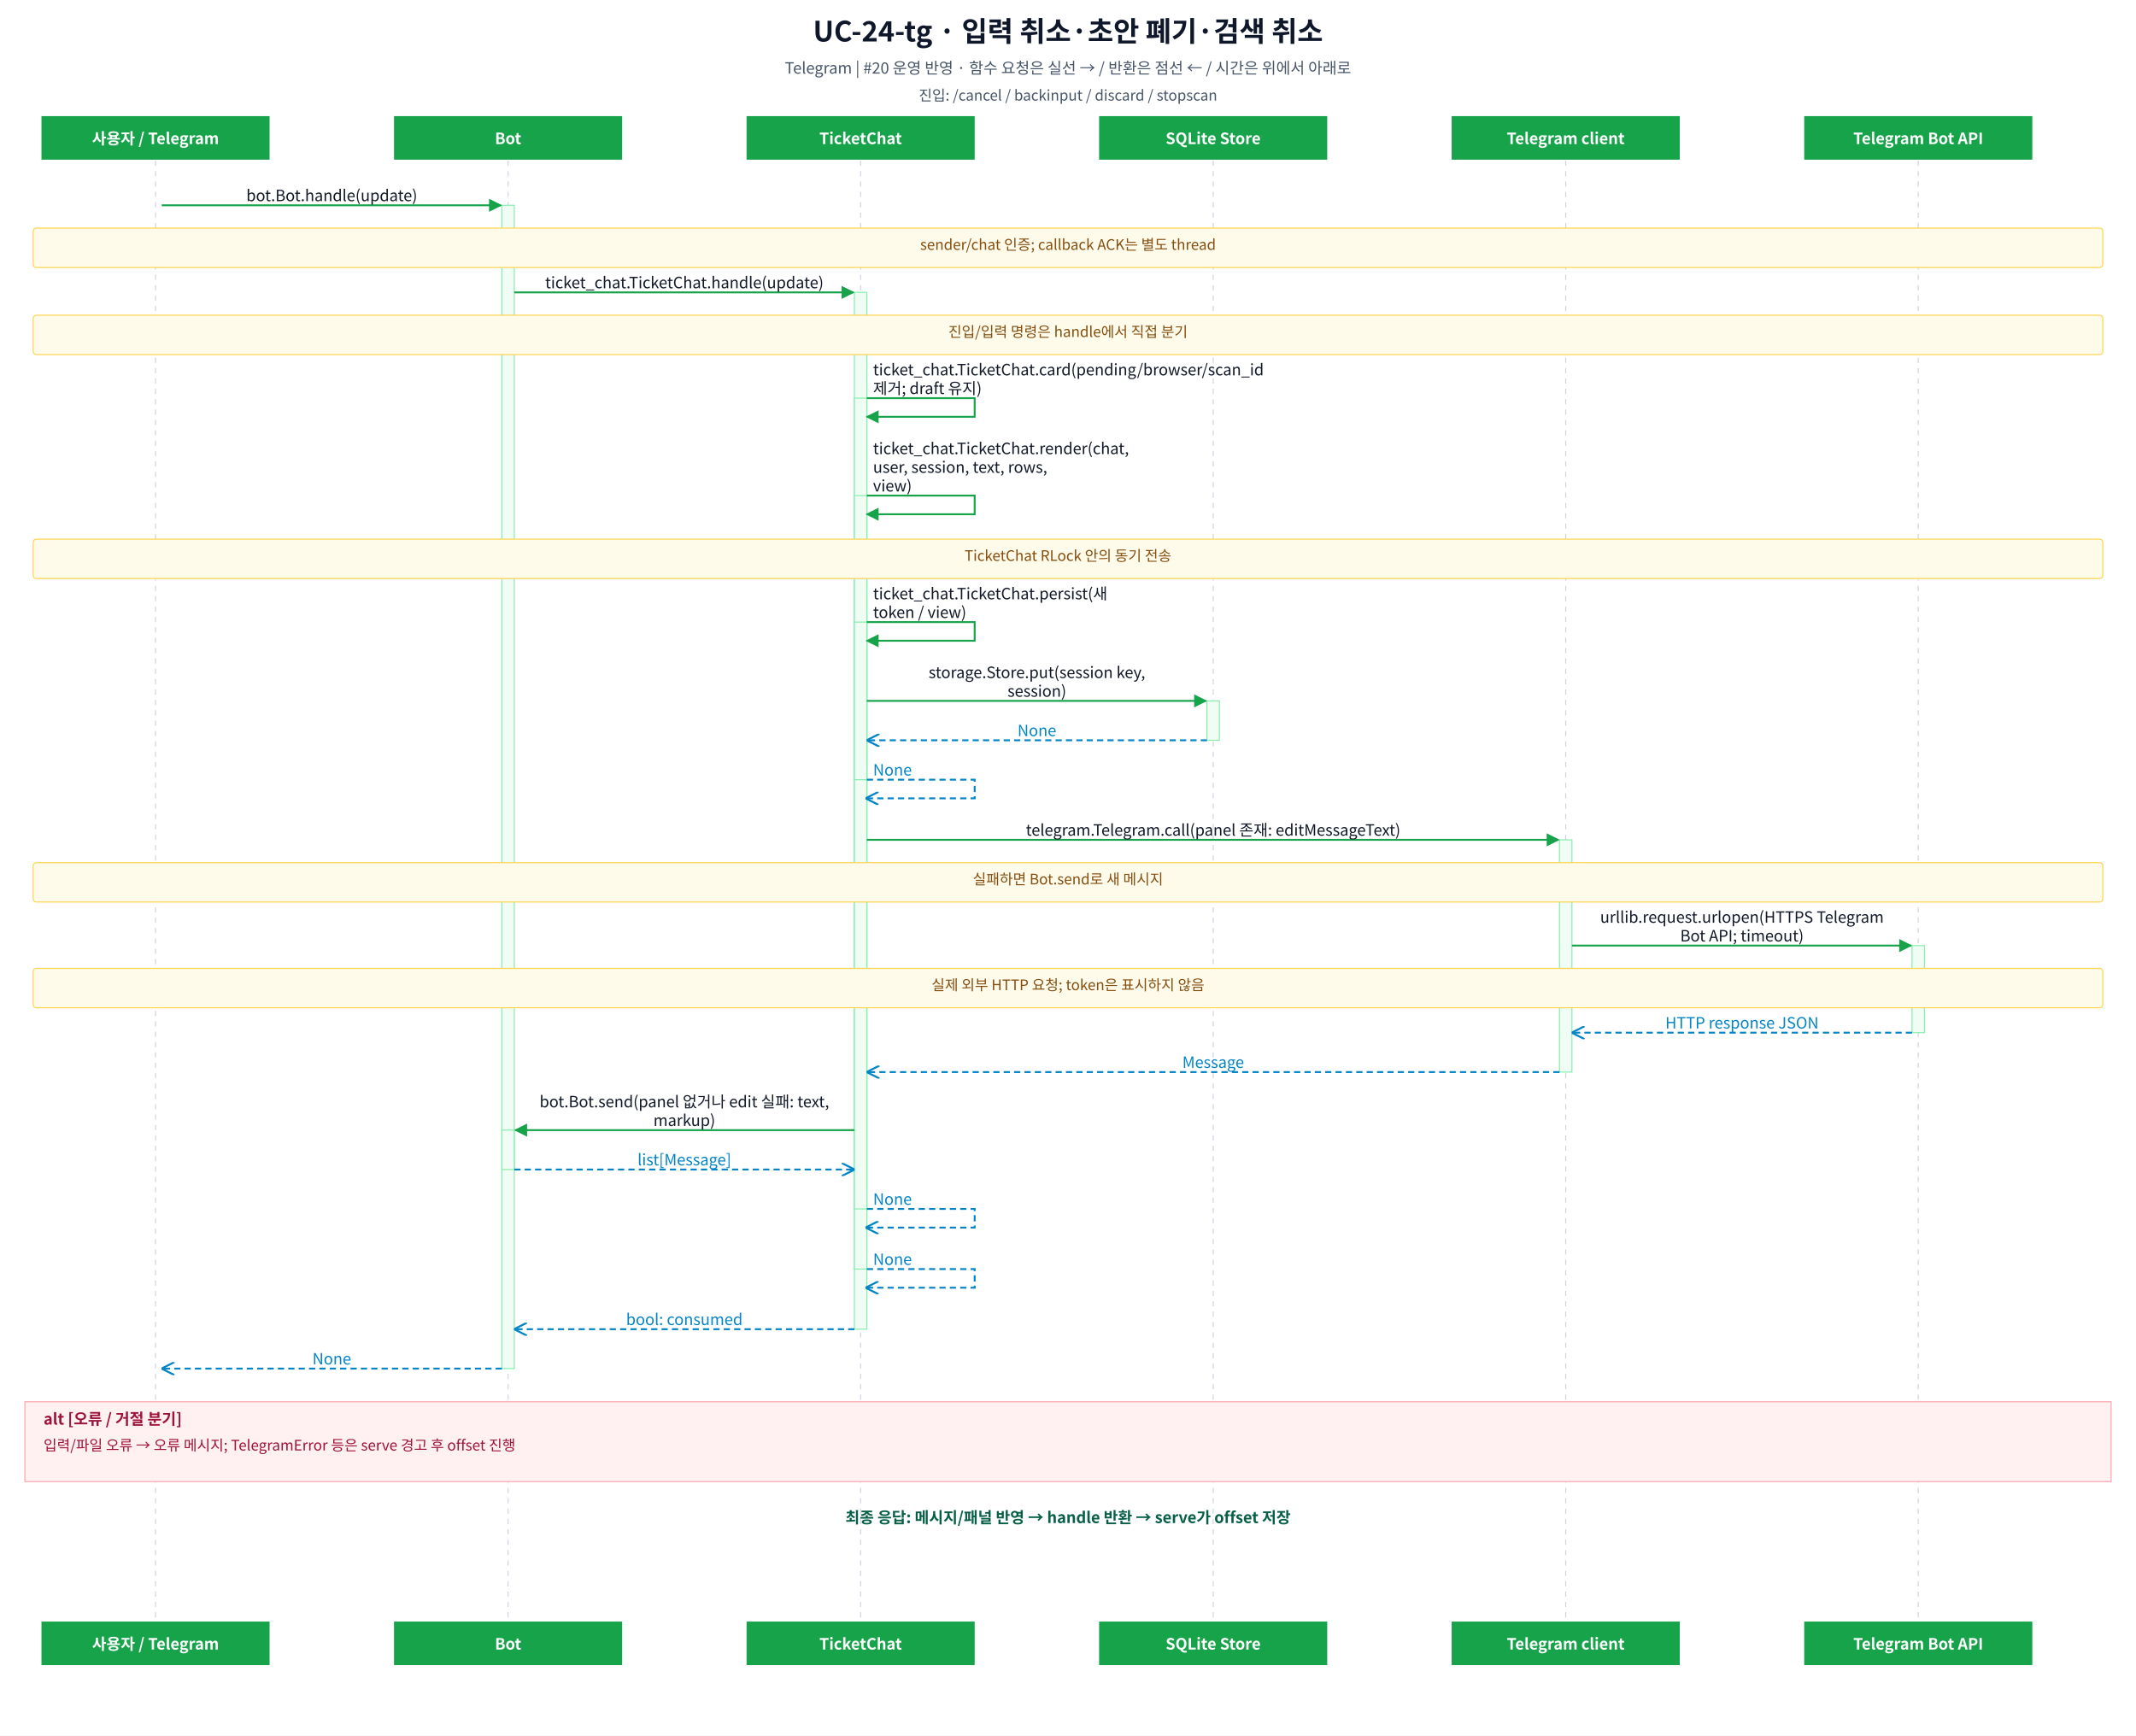
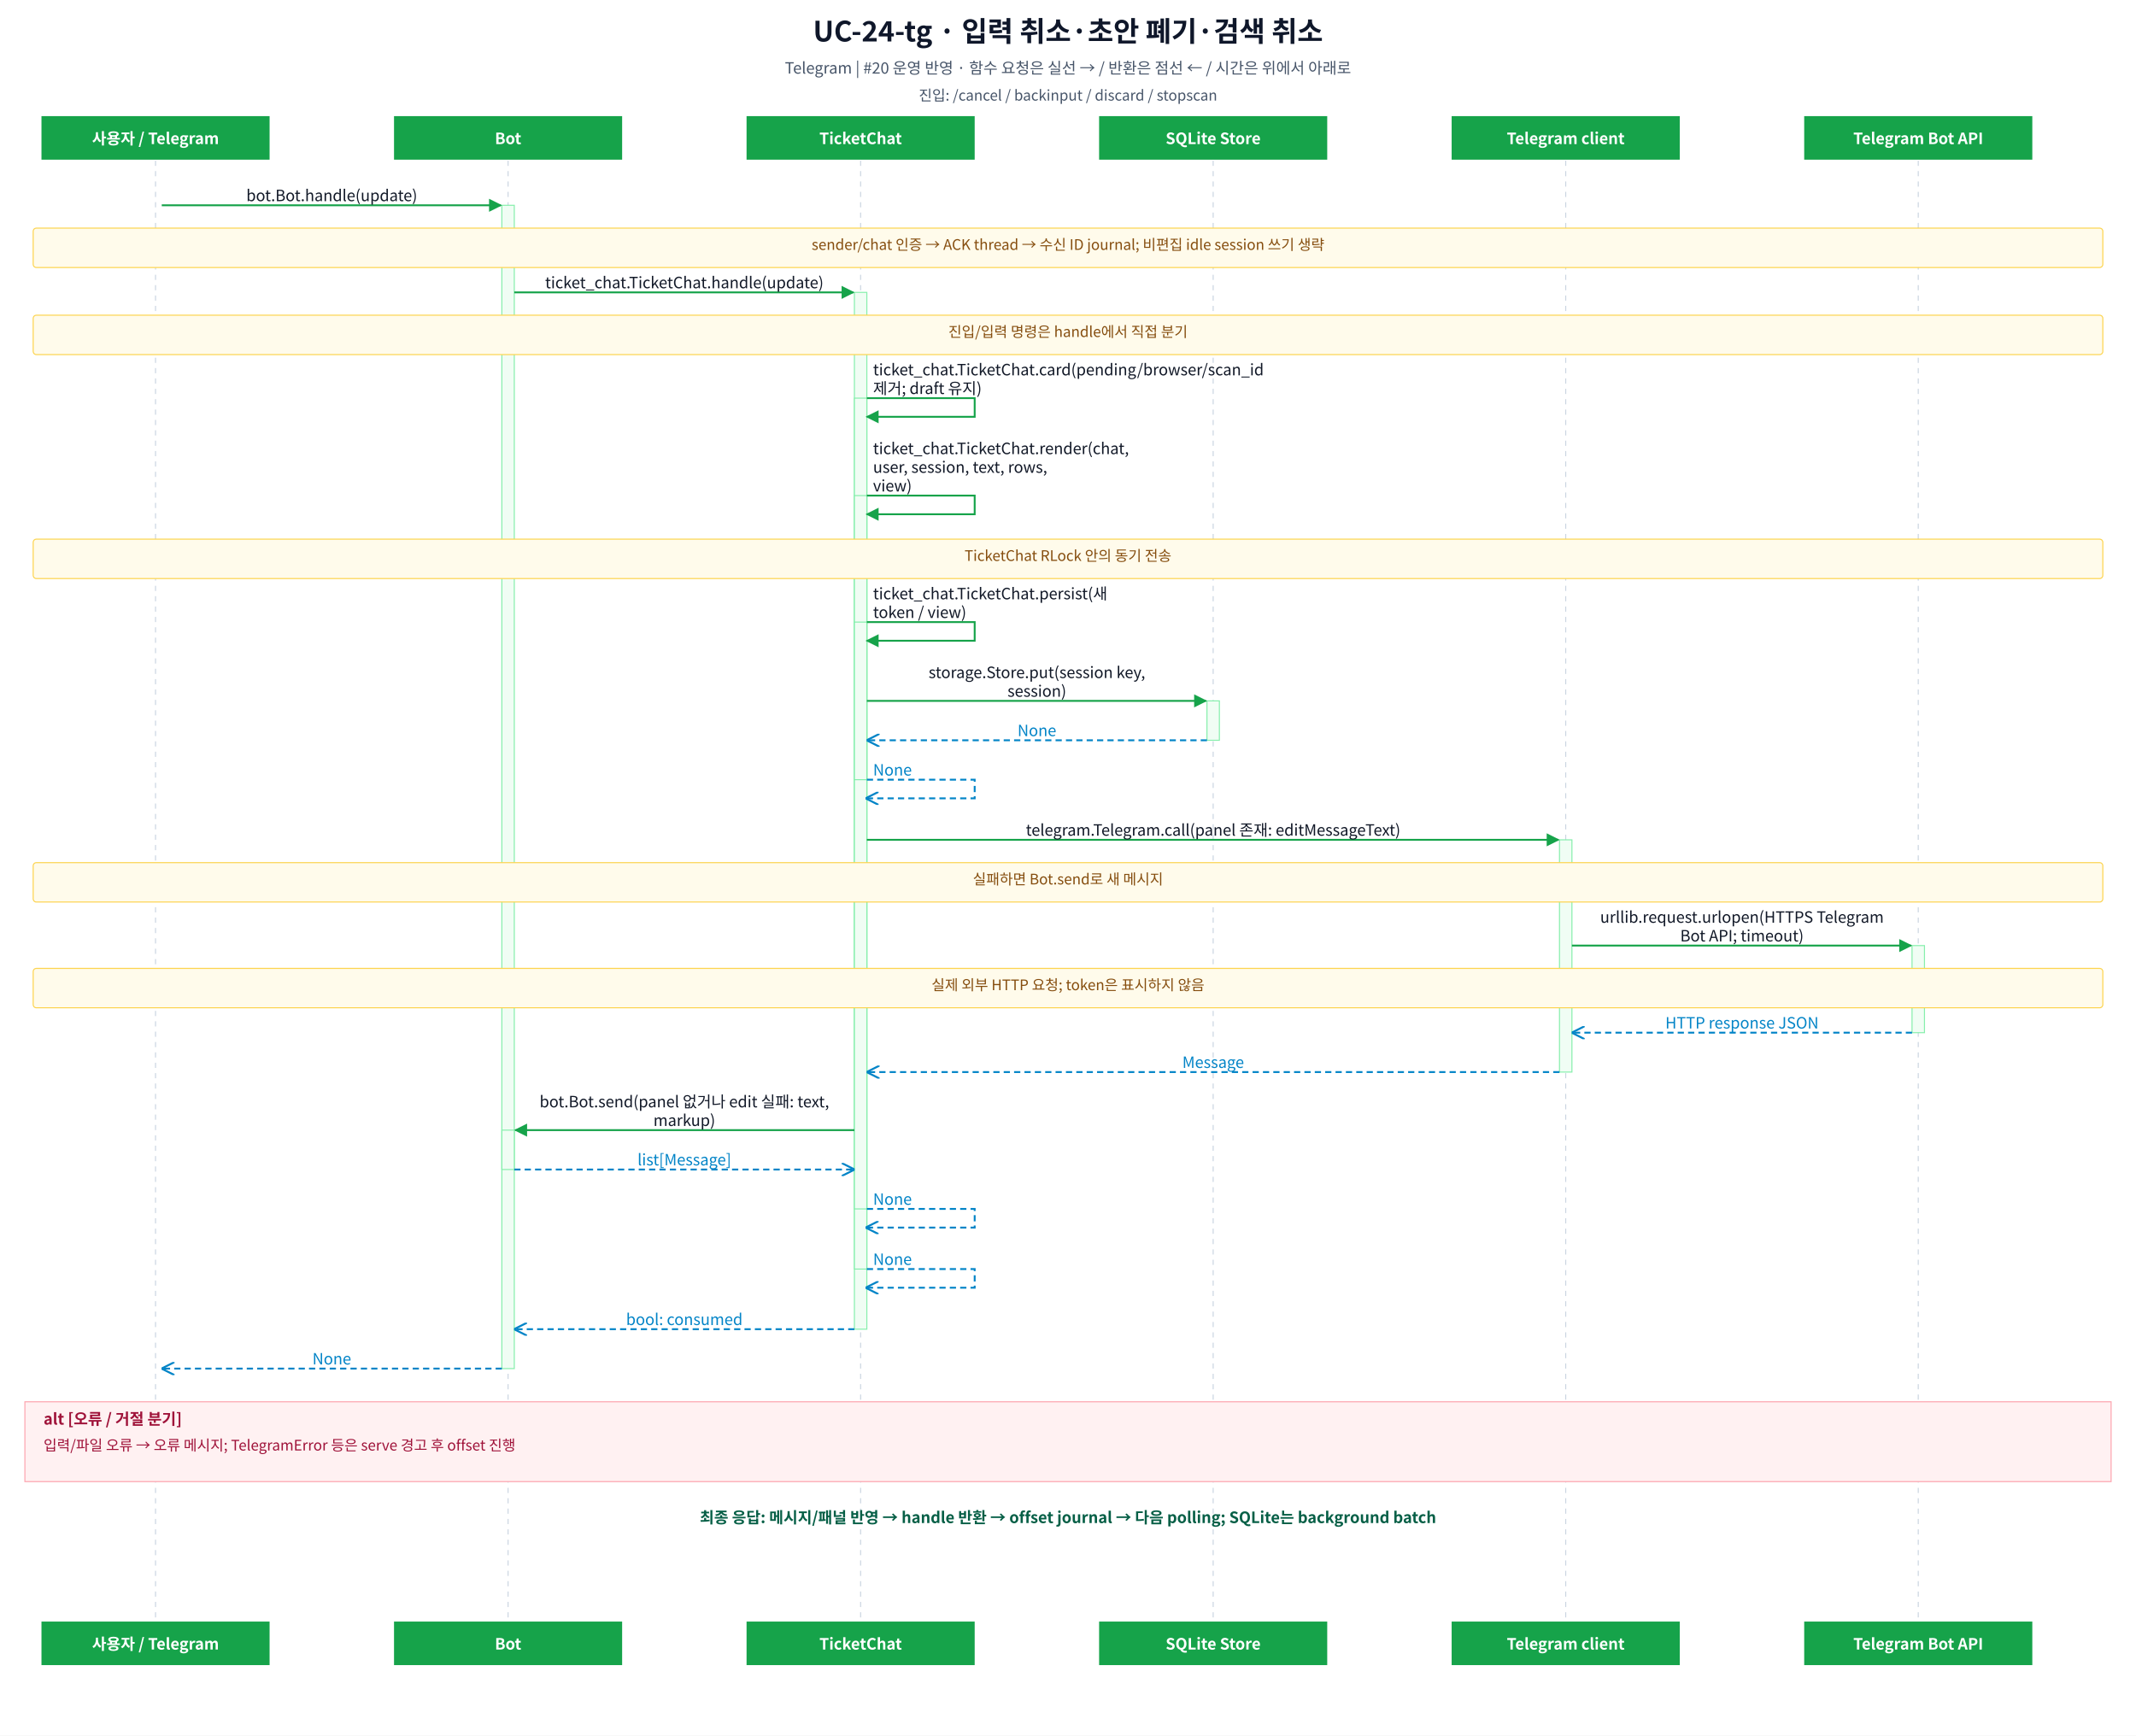
<svg xmlns="http://www.w3.org/2000/svg" width="2060" height="1674" viewBox="0 0 2060 1674" role="img" aria-label="입력 취소·초안 폐기·검색 취소">
  <defs>
    <marker id="req" viewBox="0 0 10 10" refX="9" refY="5" markerWidth="7" markerHeight="7" orient="auto-start-reverse">
      <path d="M0 0 L10 5 L0 10 z" fill="#16a34a" />
    </marker>
    <marker id="ret" viewBox="0 0 10 10" refX="9" refY="5" markerWidth="7" markerHeight="7" orient="auto-start-reverse">
      <path d="M0 0 L10 5 L0 10" fill="none" stroke="#0284c7" stroke-width="1.5" />
    </marker>
  </defs>
  <rect width="100%" height="100%" fill="white" />
  <g font-family="Noto Sans CJK KR, sans-serif">
    <text x="1030.0" y="40" text-anchor="middle" font-size="27" fill="#0f172a" font-weight="700">UC-24-tg · 입력 취소·초안 폐기·검색 취소</text>
    <text x="1030.0" y="71" text-anchor="middle" font-size="15" fill="#475569">Telegram | #20 운영 반영 · 함수 요청은 실선 → / 반환은 점선 ← / 시간은 위에서 아래로</text>
    <text x="1030.0" y="97" text-anchor="middle" font-size="14" fill="#475569">진입: /cancel / backinput / discard / stopscan</text>
    <path d="M150.0,155 V1564" stroke="#cbd5e1" stroke-dasharray="5 5" />
    <rect x="40.0" y="112" width="220" height="42" fill="#16a34a" />
    <text x="150.0" y="139" text-anchor="middle" font-size="15" fill="white" font-weight="700">사용자 / Telegram</text>
    <rect x="40.0" y="1564" width="220" height="42" fill="#16a34a" />
    <text x="150.0" y="1591" text-anchor="middle" font-size="15" fill="white" font-weight="700">사용자 / Telegram</text>
    <path d="M490.0,155 V1564" stroke="#cbd5e1" stroke-dasharray="5 5" />
    <rect x="380.0" y="112" width="220" height="42" fill="#16a34a" />
    <text x="490.0" y="139" text-anchor="middle" font-size="15" fill="white" font-weight="700">Bot</text>
    <rect x="380.0" y="1564" width="220" height="42" fill="#16a34a" />
    <text x="490.0" y="1591" text-anchor="middle" font-size="15" fill="white" font-weight="700">Bot</text>
    <path d="M830.0,155 V1564" stroke="#cbd5e1" stroke-dasharray="5 5" />
    <rect x="720.0" y="112" width="220" height="42" fill="#16a34a" />
    <text x="830.0" y="139" text-anchor="middle" font-size="15" fill="white" font-weight="700">TicketChat</text>
    <rect x="720.0" y="1564" width="220" height="42" fill="#16a34a" />
    <text x="830.0" y="1591" text-anchor="middle" font-size="15" fill="white" font-weight="700">TicketChat</text>
    <path d="M1170.0,155 V1564" stroke="#cbd5e1" stroke-dasharray="5 5" />
    <rect x="1060.0" y="112" width="220" height="42" fill="#16a34a" />
    <text x="1170.0" y="139" text-anchor="middle" font-size="15" fill="white" font-weight="700">SQLite Store</text>
    <rect x="1060.0" y="1564" width="220" height="42" fill="#16a34a" />
    <text x="1170.0" y="1591" text-anchor="middle" font-size="15" fill="white" font-weight="700">SQLite Store</text>
    <path d="M1510.0,155 V1564" stroke="#cbd5e1" stroke-dasharray="5 5" />
    <rect x="1400.0" y="112" width="220" height="42" fill="#16a34a" />
    <text x="1510.0" y="139" text-anchor="middle" font-size="15" fill="white" font-weight="700">Telegram client</text>
    <rect x="1400.0" y="1564" width="220" height="42" fill="#16a34a" />
    <text x="1510.0" y="1591" text-anchor="middle" font-size="15" fill="white" font-weight="700">Telegram client</text>
    <path d="M1850.0,155 V1564" stroke="#cbd5e1" stroke-dasharray="5 5" />
    <rect x="1740.0" y="112" width="220" height="42" fill="#16a34a" />
    <text x="1850.0" y="139" text-anchor="middle" font-size="15" fill="white" font-weight="700">Telegram Bot API</text>
    <rect x="1740.0" y="1564" width="220" height="42" fill="#16a34a" />
    <text x="1850.0" y="1591" text-anchor="middle" font-size="15" fill="white" font-weight="700">Telegram Bot API</text>
    <rect x="484.0" y="198" width="12" height="1122" fill="#f0fdf4" stroke="#86efac" />
    <rect x="824.0" y="282" width="12" height="1000" fill="#f0fdf4" stroke="#86efac" />
    <rect x="824.0" y="384" width="12" height="840" fill="#f0fdf4" stroke="#86efac" />
    <rect x="824.0" y="478" width="12" height="688" fill="#f0fdf4" stroke="#86efac" />
    <rect x="1504.0" y="810" width="12" height="224" fill="#f0fdf4" stroke="#86efac" />
    <rect x="824.0" y="600" width="12" height="152" fill="#f0fdf4" stroke="#86efac" />
    <rect x="1844.0" y="912" width="12" height="84" fill="#f0fdf4" stroke="#86efac" />
    <rect x="1164.0" y="676" width="12" height="38" fill="#f0fdf4" stroke="#86efac" />
    <rect x="484.0" y="1090" width="12" height="38" fill="#f0fdf4" stroke="#86efac" />
    <path d="M156.0,198 H483.0" fill="none" stroke="#16a34a" stroke-width="1.8" marker-end="url(#req)" />
    <text x="320.0" y="194" text-anchor="middle" font-size="15" fill="#111827">bot.Bot.handle(update)</text>
    <rect x="32" y="220" width="1996" height="38" rx="3" fill="#fffbeb" stroke="#fcd34d" />
-     <text x="1030.0" y="241" text-anchor="middle" font-size="14" fill="#854d0e">sender/chat 인증; callback ACK는 별도 thread</text>
+     <text x="1030.0" y="241" text-anchor="middle" font-size="14" fill="#854d0e">sender/chat 인증 → ACK thread → 수신 ID journal; 비편집 idle session 쓰기 생략</text>
    <path d="M496.0,282 H823.0" fill="none" stroke="#16a34a" stroke-width="1.8" marker-end="url(#req)" />
    <text x="660.0" y="278" text-anchor="middle" font-size="15" fill="#111827">ticket_chat.TicketChat.handle(update)</text>
    <rect x="32" y="304" width="1996" height="38" rx="3" fill="#fffbeb" stroke="#fcd34d" />
    <text x="1030.0" y="325" text-anchor="middle" font-size="14" fill="#854d0e">진입/입력 명령은 handle에서 직접 분기</text>
    <path d="M836.0,384 H940.0 V402 H836.0" fill="none" stroke="#16a34a" stroke-width="1.8" marker-end="url(#req)" />
    <text x="842.0" y="362" text-anchor="start" font-size="15" fill="#111827">ticket_chat.TicketChat.card(pending/browser/scan_id</text>
    <text x="842.0" y="380" text-anchor="start" font-size="15" fill="#111827">제거; draft 유지)</text>
    <path d="M836.0,478 H940.0 V496 H836.0" fill="none" stroke="#16a34a" stroke-width="1.8" marker-end="url(#req)" />
    <text x="842.0" y="438" text-anchor="start" font-size="15" fill="#111827">ticket_chat.TicketChat.render(chat,</text>
    <text x="842.0" y="456" text-anchor="start" font-size="15" fill="#111827">user, session, text, rows,</text>
    <text x="842.0" y="474" text-anchor="start" font-size="15" fill="#111827">view)</text>
    <rect x="32" y="520" width="1996" height="38" rx="3" fill="#fffbeb" stroke="#fcd34d" />
    <text x="1030.0" y="541" text-anchor="middle" font-size="14" fill="#854d0e">TicketChat RLock 안의 동기 전송</text>
    <path d="M836.0,600 H940.0 V618 H836.0" fill="none" stroke="#16a34a" stroke-width="1.8" marker-end="url(#req)" />
    <text x="842.0" y="578" text-anchor="start" font-size="15" fill="#111827">ticket_chat.TicketChat.persist(새</text>
    <text x="842.0" y="596" text-anchor="start" font-size="15" fill="#111827">token / view)</text>
    <path d="M836.0,676 H1163.0" fill="none" stroke="#16a34a" stroke-width="1.8" marker-end="url(#req)" />
    <text x="1000.0" y="654" text-anchor="middle" font-size="15" fill="#111827">storage.Store.put(session key,</text>
    <text x="1000.0" y="672" text-anchor="middle" font-size="15" fill="#111827">session)</text>
    <path d="M1164.0,714 H837.0" fill="none" stroke="#0284c7" stroke-width="1.8" stroke-dasharray="6 4" marker-end="url(#ret)" />
    <text x="1000.0" y="710" text-anchor="middle" font-size="15" fill="#0284c7">None</text>
    <path d="M836.0,752 H940.0 V770 H836.0" fill="none" stroke="#0284c7" stroke-width="1.8" stroke-dasharray="6 4" marker-end="url(#ret)" />
    <text x="842.0" y="748" text-anchor="start" font-size="15" fill="#0284c7">None</text>
    <path d="M836.0,810 H1503.0" fill="none" stroke="#16a34a" stroke-width="1.8" marker-end="url(#req)" />
    <text x="1170.0" y="806" text-anchor="middle" font-size="15" fill="#111827">telegram.Telegram.call(panel 존재: editMessageText)</text>
    <rect x="32" y="832" width="1996" height="38" rx="3" fill="#fffbeb" stroke="#fcd34d" />
    <text x="1030.0" y="853" text-anchor="middle" font-size="14" fill="#854d0e">실패하면 Bot.send로 새 메시지</text>
    <path d="M1516.0,912 H1843.0" fill="none" stroke="#16a34a" stroke-width="1.8" marker-end="url(#req)" />
    <text x="1680.0" y="890" text-anchor="middle" font-size="15" fill="#111827">urllib.request.urlopen(HTTPS Telegram</text>
    <text x="1680.0" y="908" text-anchor="middle" font-size="15" fill="#111827">Bot API; timeout)</text>
    <rect x="32" y="934" width="1996" height="38" rx="3" fill="#fffbeb" stroke="#fcd34d" />
    <text x="1030.0" y="955" text-anchor="middle" font-size="14" fill="#854d0e">실제 외부 HTTP 요청; token은 표시하지 않음</text>
    <path d="M1844.0,996 H1517.0" fill="none" stroke="#0284c7" stroke-width="1.8" stroke-dasharray="6 4" marker-end="url(#ret)" />
    <text x="1680.0" y="992" text-anchor="middle" font-size="15" fill="#0284c7">HTTP response JSON</text>
    <path d="M1504.0,1034 H837.0" fill="none" stroke="#0284c7" stroke-width="1.8" stroke-dasharray="6 4" marker-end="url(#ret)" />
    <text x="1170.0" y="1030" text-anchor="middle" font-size="15" fill="#0284c7">Message</text>
    <path d="M824.0,1090 H497.0" fill="none" stroke="#16a34a" stroke-width="1.8" marker-end="url(#req)" />
    <text x="660.0" y="1068" text-anchor="middle" font-size="15" fill="#111827">bot.Bot.send(panel 없거나 edit 실패: text,</text>
    <text x="660.0" y="1086" text-anchor="middle" font-size="15" fill="#111827">markup)</text>
    <path d="M496.0,1128 H823.0" fill="none" stroke="#0284c7" stroke-width="1.8" stroke-dasharray="6 4" marker-end="url(#ret)" />
    <text x="660.0" y="1124" text-anchor="middle" font-size="15" fill="#0284c7">list[Message]</text>
    <path d="M836.0,1166 H940.0 V1184 H836.0" fill="none" stroke="#0284c7" stroke-width="1.8" stroke-dasharray="6 4" marker-end="url(#ret)" />
    <text x="842.0" y="1162" text-anchor="start" font-size="15" fill="#0284c7">None</text>
    <path d="M836.0,1224 H940.0 V1242 H836.0" fill="none" stroke="#0284c7" stroke-width="1.8" stroke-dasharray="6 4" marker-end="url(#ret)" />
    <text x="842.0" y="1220" text-anchor="start" font-size="15" fill="#0284c7">None</text>
    <path d="M824.0,1282 H497.0" fill="none" stroke="#0284c7" stroke-width="1.8" stroke-dasharray="6 4" marker-end="url(#ret)" />
    <text x="660.0" y="1278" text-anchor="middle" font-size="15" fill="#0284c7">bool: consumed</text>
    <path d="M484.0,1320 H157.0" fill="none" stroke="#0284c7" stroke-width="1.8" stroke-dasharray="6 4" marker-end="url(#ret)" />
    <text x="320.0" y="1316" text-anchor="middle" font-size="15" fill="#0284c7">None</text>
    <rect x="24" y="1352" width="2012" height="77" fill="#fff1f2" stroke="#fda4af" />
    <text x="42" y="1374" text-anchor="start" font-size="15" fill="#9f1239" font-weight="700">alt [오류 / 거절 분기]</text>
    <text x="42" y="1399" text-anchor="start" font-size="14" fill="#9f1239">입력/파일 오류 → 오류 메시지; TelegramError 등은 serve 경고 후 offset 진행</text>
-     <text x="1030.0" y="1469" text-anchor="middle" font-size="15" fill="#065f46" font-weight="700">최종 응답: 메시지/패널 반영 → handle 반환 → serve가 offset 저장</text>
+     <text x="1030.0" y="1469" text-anchor="middle" font-size="15" fill="#065f46" font-weight="700">최종 응답: 메시지/패널 반영 → handle 반환 → offset journal → 다음 polling; SQLite는 background batch</text>
  </g>
</svg>
